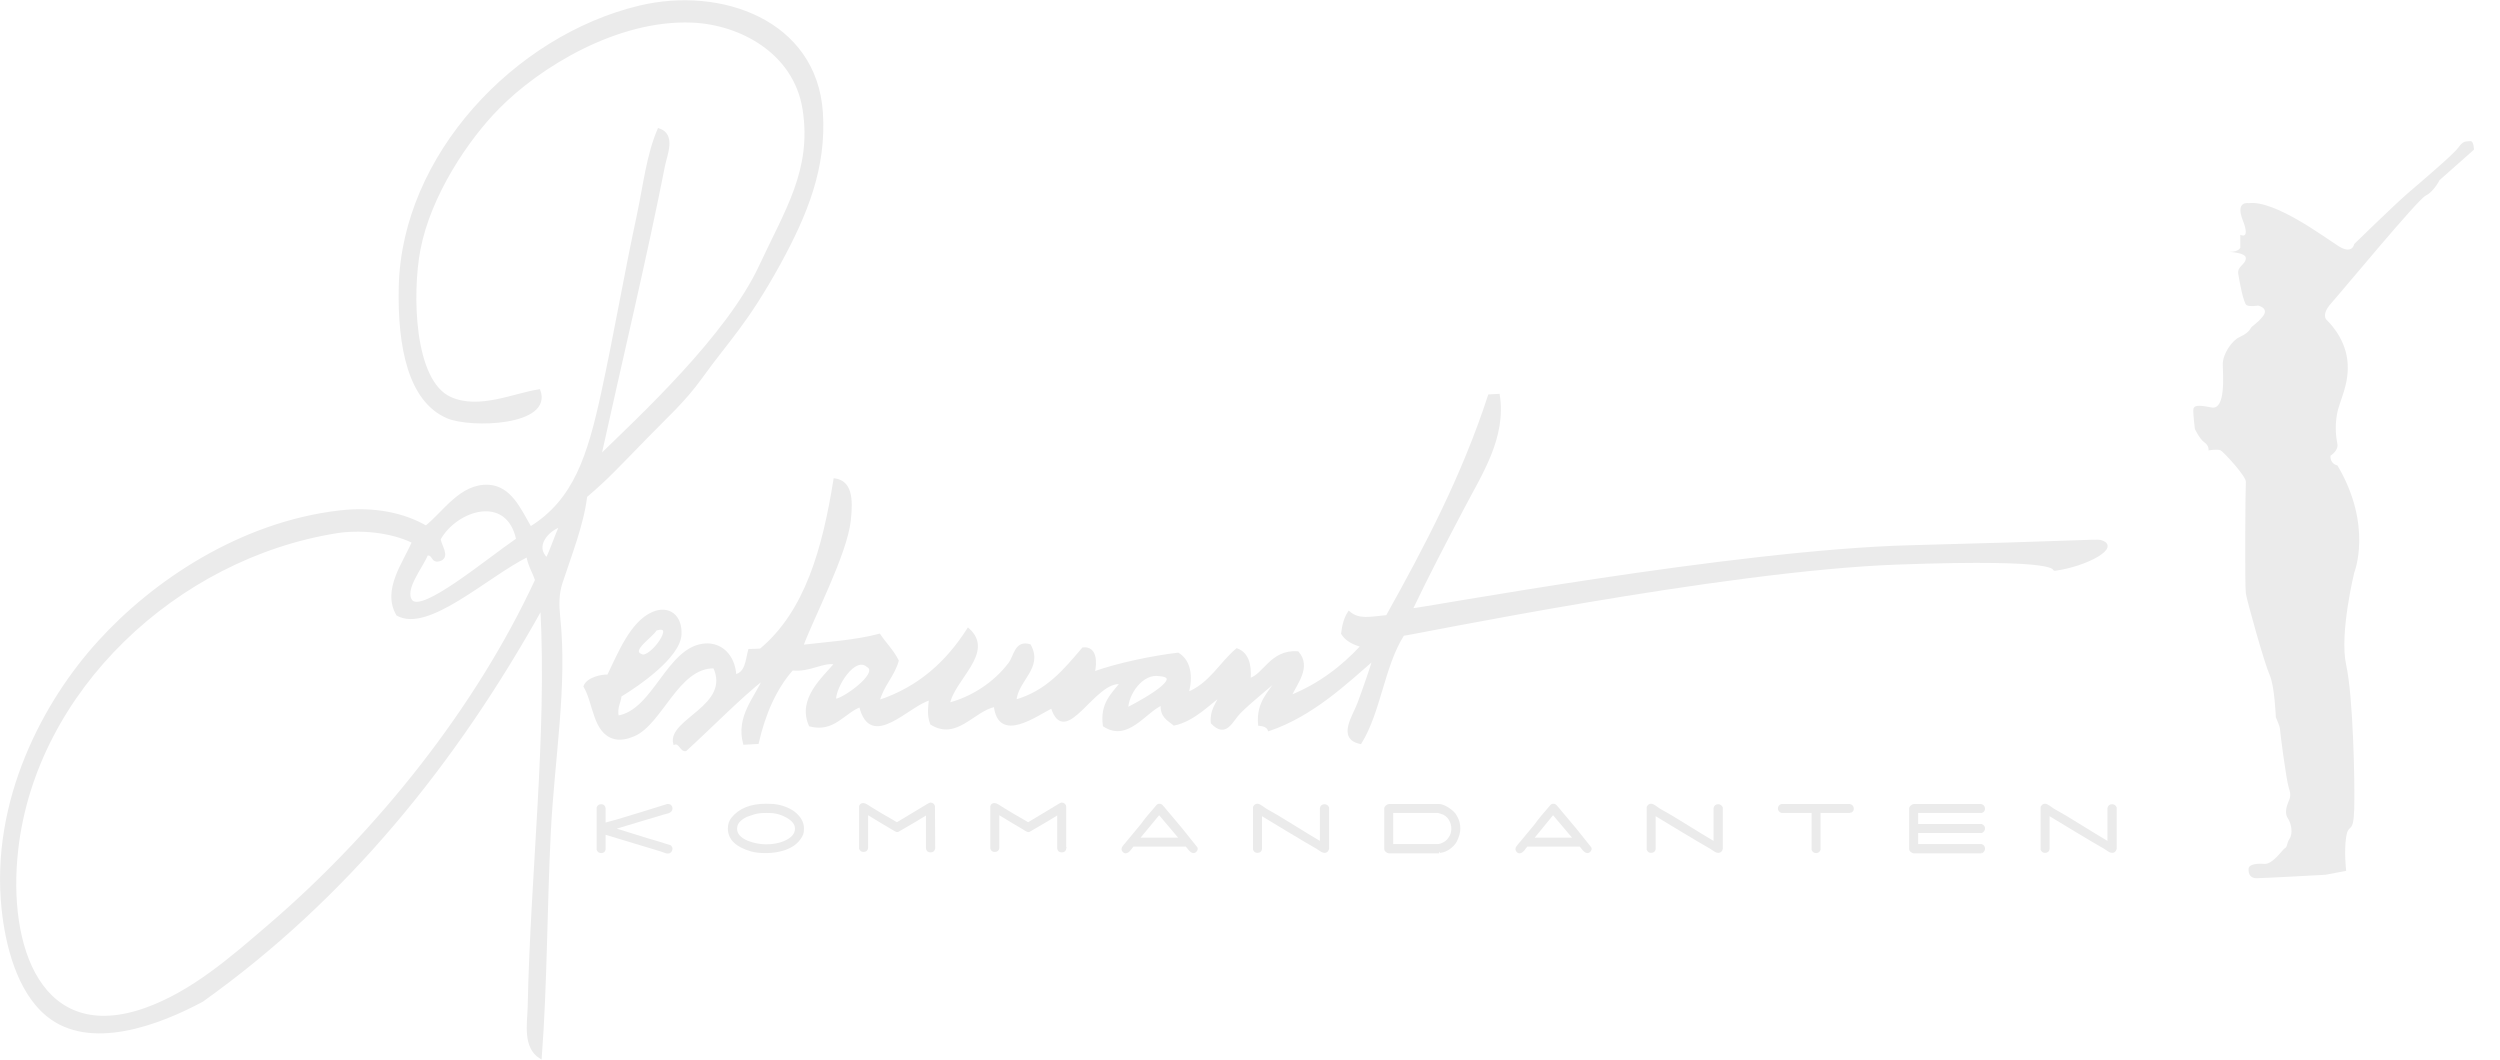
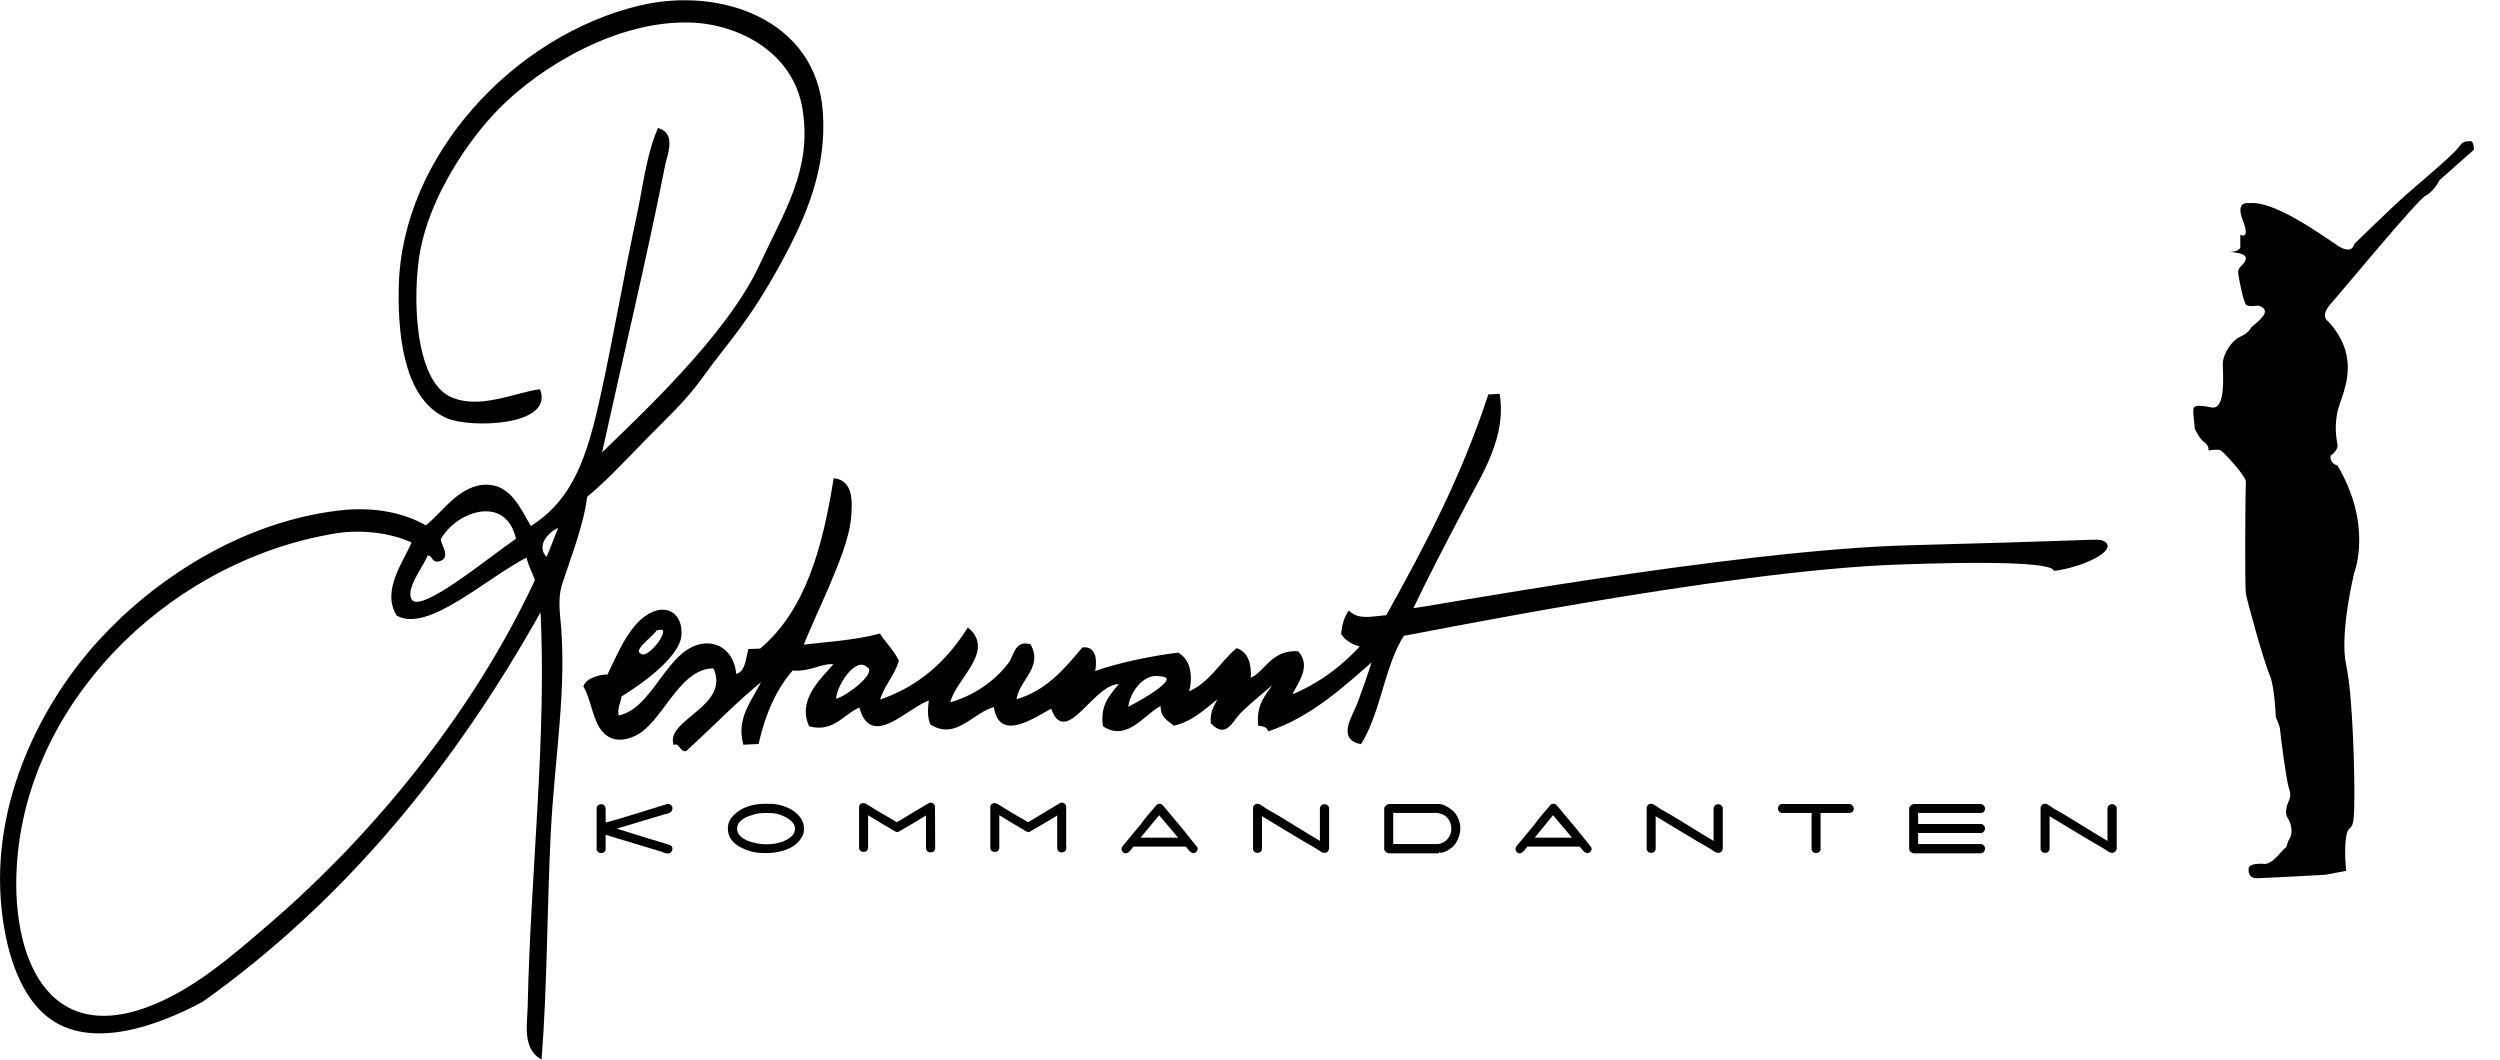
<svg xmlns="http://www.w3.org/2000/svg" version="1.1" id="Layer_1" x="0px" y="0px" viewBox="161 191.4 1084 459.5" style="enable-background:new 161 191.4 1084 459.5;" xml:space="preserve">
  <style type="text/css">
- 	.st0{fill:#EBEBEB;stroke:#EBEBEB;stroke-miterlimit:10;}
- 	.st1{fill:#EBEBEB;}
+ 	.st0{fill:#000000;stroke:#000000;stroke-miterlimit:10;}
+ 	.st1{fill:#000000;}
</style>
  <g>
    <path class="st0" d="M465.3,354.7c11.5-16,19.2-22.8,33.7-49.1c11.7-21.4,19.9-41.6,18.3-65.5c-2.7-39.6-43.7-54.2-78.9-45.8   c-54,12.9-102.7,64.6-104,121.4c-0.6,26.1,4.1,49.5,20.6,56.6c10,4.3,45.3,3.3,39.8-11.6c-10.8,1.6-26.1,8.9-38.5,3.3   c-16.4-7.3-17.1-45.5-13.5-64.4c4.5-23.6,20.9-48,34.3-61.5c17.5-17.8,51.3-38.7,83.9-37.4c20.7,0.8,44.6,13.2,48.5,38.1   c4.1,26.3-7.7,43.9-18.8,67.8c-14.2,30.7-52.6,66-69.5,82.5c8.7-39.6,19.9-86.4,27.7-126.1c0.9-4.5,4.8-13.2-2.3-15.5   c-4.8,11.1-6.2,24.2-9,37.4c-5.6,26-10,52-15.5,77.2c-5.9,27-11.9,46.2-31.1,58.1c-4.7-8.1-8.7-17.5-18.1-18.1   c-12.1-0.7-19.5,11.7-27.2,17.7c-9.5-5.5-22.3-8.3-37.3-6.6c-43.3,5-81.1,30.7-104.4,56.4c-23.6,25.8-46.8,68.9-41.8,116   c1.6,15.3,6.5,35.5,19.3,46c18.5,15.2,48.4,3.8,67.2-6.3c62.4-44.5,109.6-102.9,147.1-170.2c2.9,55.4-4.3,114.6-5.5,172.9   c-0.2,7.3-2.2,17.5,5.1,22c2.4-31.7,2.3-64.6,3.9-97.2c1.6-32.4,7.3-63.9,4.1-93.9c-0.5-5.1-0.6-9.9,1-14.8   c3.8-11.6,9.3-25.5,10.7-37.5c9.2-7.8,13.8-12.9,26.4-25.8C449.4,372.6,457.5,365.6,465.3,354.7 M352,434.1c3.6-1.6-0.2-6.2-0.4-9   c7.2-12.9,29.3-20.1,33.7,0.1c-13.9,9.6-41,32.3-45.9,26.8c-3.8-4.9,4.5-14.6,6.7-20.2C349.3,431.3,348,435.6,352,434.1    M277.6,592.8c-16.3,14-33.3,28.9-53.5,36.1c-45.4,16.1-60.5-26.9-55.7-69.1c7.8-69.1,69-126.6,138.6-137.7   c9.6-1.5,23-0.6,33.1,4.3c-3.7,8.9-13.1,20.8-6.8,31.5c13.2,7.5,38.6-16.6,56.4-25.5c0.7,4.1,2.6,7,3.8,10.5   C367.8,498.3,325.2,552,277.6,592.8 M398.1,433.7c-5.9-5.4,0.3-12.5,5.9-14.3C401.9,424,400.3,429.2,398.1,433.7" />
  </g>
  <g>
    <path class="st0" d="M773,455.7c7.1-14.9,14.9-29.8,22.7-44.6c7.4-14.2,18-30.1,15.1-48.4c-1.4,0.1-2.7,0.1-4.1,0.2   c-11.4,35-27.5,65.6-44.3,95.7c-7.4,0.7-12.2,2-16.5-1.7c-1.6,2.4-2.5,5.6-2.9,9.2c1.8,2.9,4.9,4.4,8.5,5.4   c-8.4,9.1-18.4,16.8-31.1,21.9c2.5-5.7,8.8-12.7,3.3-19.1c-11.6-0.9-14.7,10.2-20.9,11.6c0.5-6.9-1.2-11.3-5.5-12.9   c-7.3,6.2-11.6,15.1-21.4,19c1.9-6.8,1.2-13.9-4.1-17.1c-10.4,1.2-26.2,4.4-36.6,8.2c1-4.3,1.1-11.1-4.6-10.5   c-7.9,9.3-15.6,18.8-29.4,22.7c0.7-9.1,11.7-14.3,6.3-24.1c-6.1-1.8-6.4,4.7-8.7,7.8c-6.5,8.7-16.4,15-26.4,17.6   c1.8-10.6,19.7-22.4,8.4-32.4c-9,14.1-21,25.4-38.9,31.3c1.7-6.9,6.4-10.9,8.3-17.6c-2.1-4.3-5.4-7.4-7.9-11.2   c-10.5,2.8-23.5,3.6-33.5,4.8c4.5-12.3,19-39.8,20.6-54.4c1.1-9.8,0.4-16.8-6.5-17.8c-4.8,30-12.4,57.4-32.1,73.8   c-1.6,0.1-3.3,0.2-4.9,0.2c-1.2,4.4-1.2,9.9-6.1,11c-0.6-8.9-6.3-13.8-12.9-13.4c-16.4,1-22.1,28.8-38.1,31.3   c-0.8-4.1,0.9-6,1.2-9.1c7.9-4.8,25.5-16.9,26-26.6c0.4-8.2-5.2-12.2-11.9-9.3c-9.5,4-15,18.3-19.4,27.2c-2.8-0.2-9,1.2-10.2,4.6   c4.3,7.2,4,20.2,13.1,22.4c2.5,0.6,5.4,0,8.2-1.2c12.1-5.2,19-29.8,34.9-29.5c7.8,17-19.9,22.8-17.3,33.1c2.3-0.8,3,3.2,4.9,2.8   c11.1-10.1,23.6-23,34-31.1c-3.5,8.4-11.8,16.5-8.6,28.3c1.9-0.1,3.8-0.2,5.8-0.3c2.9-12.6,7.6-23.5,15-31.9   c7.7,0.9,13.5-3.8,18.8-2.5c-5.6,6.6-16.1,15.5-11.1,26.8c10.3,2.7,14.6-5.7,21.8-8.4c4.6,19.2,21-0.7,30.3-3   c-0.4,4-0.9,7,0.5,10.7c11,6.8,18.1-5.8,27.6-7.8c1.8,16,17.8,4,24.7,0.6c5.8,18.2,18.4-12.2,30-10.4c-3.8,4.9-8.7,8.9-7.4,18.4   c10.2,6.7,17.6-6,25.1-9.3c-0.5,5.4,2.8,6.7,5.3,8.8c8.6-1.8,15.5-9.4,20-12.4c-1.4,3.7-4.1,6.2-3.6,11.7c6.1,6.4,8.5-1,12.1-4.6   c5.2-5.2,13.5-11.6,16.6-14.7c-3.4,6.1-9.1,10-8.2,20.1c1.9,0.2,3.6,0.7,4.2,2.3c18.9-6.4,33.7-20.6,45.5-30.8   c-1.6,5.2-4.1,12.5-6.6,19.2c-2,5.5-9,15.2,0.8,17.2c8.4-13.6,9.9-33.4,18.5-46.9c2.7-0.1,138.4-28.2,214.4-30.9   c74.6-2.7,66.6,2.9,68.2,2.7c14-1.9,28.6-10.1,19.6-12.4c-1.6-0.4-11.5,0.5-81.8,2.3C913.1,430.2,775.6,455.9,773,455.7    M445.3,464.4c9.9-3.4-2.5,13.3-6.2,11.1C433.7,473.5,443.7,467.4,445.3,464.4 M523,494.8c0-6,8.6-19.6,14.2-14.6   C543.2,483.5,525,495.9,523,494.8 M649.7,498.7c0-6.1,6.3-16,14.2-14.6C676.8,485.1,649.7,498.7,649.7,498.7" />
  </g>
  <g>
    <path class="st0" d="M450.1,540.6c0.2-0.1,0.3-0.1,0.5-0.1c0.4,0,0.8,0.1,1.1,0.4c0.3,0.3,0.4,0.6,0.4,1c0,0.8-0.5,1.4-1.5,1.7   c-0.8,0.2-1.5,0.4-2.3,0.6c-4.8,1.4-12,3.6-21.6,6.5c4.7,1.4,9.6,3,14.8,4.6c2.2,0.6,5.5,1.6,9.9,3c0.2,0,0.3,0.2,0.5,0.5   s0.2,0.5,0.2,0.6c-0.1,1-0.6,1.6-1.5,1.6c-0.4,0-1-0.1-1.6-0.4c-0.5-0.2-0.9-0.3-1.4-0.5c-5.4-1.6-13.6-4.1-24.5-7.4v6.9   c-0.1,0.8-0.6,1.2-1.4,1.2c-0.7,0-1.2-0.3-1.5-1v-18.2c0.3-0.7,0.8-1,1.5-1c0.8,0,1.2,0.4,1.4,1.3v6.8c1-0.3,2.8-0.8,5.5-1.5   C436.1,544.9,443.3,542.8,450.1,540.6" />
  </g>
  <g>
    <path class="st0" d="M509.1,550.7c0,1-0.1,1.8-0.3,2.3c-0.2,0.6-0.6,1.3-1.2,2.1c-1.5,2.1-3.8,3.6-6.9,4.6   c-2.3,0.7-4.8,1.1-7.6,1.1c-2.5,0-4.6-0.2-6.3-0.7c-6.5-1.9-9.7-5-9.7-9.5c0-1.7,0.5-3.2,1.5-4.4c3.1-3.8,7.9-5.8,14.5-5.8   c1.4,0,2.5,0.1,3.3,0.1c3.5,0.4,6.4,1.5,8.8,3.2C507.8,545.8,509.1,548,509.1,550.7 M506.2,550.7c0-2.1-1.4-3.8-4.1-5.3   c-2-1.1-4-1.7-5.9-1.9c-1.3-0.1-2.3-0.1-3-0.1c-2.3,0-4.1,0.2-5.5,0.7c-0.7,0.2-1.8,0.6-3,1c-3.1,1.5-4.6,3.3-4.6,5.6   c0,2.4,1.6,4.3,4.9,5.7c2.6,1,5.3,1.6,8.2,1.6c3,0,5.6-0.5,7.8-1.4C504.4,555.2,506.2,553.2,506.2,550.7" />
  </g>
  <g>
    <path class="st0" d="M566,559.2c-0.1,0.8-0.6,1.3-1.5,1.3s-1.4-0.4-1.5-1.3v-15.1c-2.5,1.6-6.8,4.2-12.8,7.6   c-0.2,0.1-0.9-0.2-2.3-1.1c-2.4-1.4-6.1-3.6-11-6.6v15.1c-0.1,0.8-0.6,1.2-1.5,1.2c-0.7,0-1.1-0.3-1.4-1V541   c0.2-0.6,0.7-0.9,1.3-0.9c0.4,0,0.9,0.2,1.4,0.5c1.7,1.1,3.8,2.4,6.5,4c4.1,2.3,6.3,3.7,6.7,3.9c3-1.8,7.4-4.5,13.3-8   c0.2-0.1,0.5-0.3,0.9-0.5c0.1-0.1,0.3-0.1,0.4-0.1c0.4,0,0.7,0.1,1,0.4s0.4,0.6,0.4,0.8L566,559.2L566,559.2z" />
  </g>
  <g>
    <path class="st0" d="M622.9,559.2c-0.1,0.8-0.6,1.3-1.5,1.3c-0.9,0-1.4-0.4-1.5-1.3v-15.1c-2.6,1.6-6.8,4.2-12.8,7.6   c-0.2,0.1-1-0.2-2.3-1.1c-2.4-1.4-6.1-3.6-11-6.6v15.1c-0.1,0.8-0.6,1.2-1.5,1.2c-0.7,0-1.2-0.3-1.4-1V541c0.2-0.6,0.6-0.9,1.3-0.9   c0.4,0,0.9,0.2,1.4,0.5c1.7,1.1,3.8,2.4,6.5,4c4.1,2.3,6.3,3.7,6.7,3.9c3-1.8,7.4-4.5,13.3-8c0.2-0.1,0.5-0.3,0.9-0.5   c0.1-0.1,0.3-0.1,0.4-0.1c0.4,0,0.7,0.1,1,0.4c0.3,0.3,0.4,0.6,0.4,0.8v18.1H622.9z" />
  </g>
  <g>
    <path class="st0" d="M663,540.6c0.1-0.1,0.4-0.2,0.7-0.2c0.4,0,0.6,0.1,0.9,0.3c0.2,0.2,1.2,1.3,2.9,3.4c3.3,3.8,7.4,8.8,12.2,14.9   c0.2,0.3,0.2,0.7-0.1,1.1c-0.3,0.5-0.7,0.7-1.1,0.7c-0.5,0-1.1-0.4-1.7-1.1c-0.5-0.6-0.9-1.2-1.4-1.7h-23.2   c-0.5,0.6-0.9,1.2-1.4,1.8c-0.6,0.7-1.2,1.1-1.7,1.1c-0.4,0-0.8-0.2-1.1-0.7c-0.1-0.2-0.2-0.4-0.2-0.6c0-0.5,0.3-1,0.9-1.7   c0.4-0.4,0.8-0.9,1.2-1.4c1.8-2.2,4-4.8,6.3-7.6C657.4,547.1,659.7,544.4,663,540.6 M672.9,555.1l-9.3-11l-9.1,11H672.9z" />
  </g>
  <g>
    <path class="st0" d="M736.8,559.4c-0.3,0.9-0.7,1.3-1.4,1.3c-0.5,0-1.1-0.2-1.8-0.7c-0.5-0.3-1-0.7-1.5-1   c-3.2-1.8-7.2-4.2-12.2-7.2c-6.9-4.2-11-6.6-12.2-7.4v15.1c-0.1,0.8-0.6,1.2-1.5,1.2c-0.7,0-1.1-0.3-1.4-1v-18.3   c0.4-0.7,0.8-1,1.4-1c0.5,0,1.1,0.3,1.8,0.8c0.6,0.4,1.1,0.8,1.7,1.2c3.3,1.8,7.3,4.2,12.1,7.2c4,2.5,8,4.9,12,7.3v-15.1   c0.2-0.8,0.7-1.2,1.5-1.2c0.7,0,1.2,0.4,1.5,1L736.8,559.4L736.8,559.4z" />
  </g>
  <g>
    <path class="st0" d="M793.7,550.7c0,1.6-0.5,3.4-1.5,5.4c-0.6,1.1-1.5,2.1-2.9,3.1c-1,0.7-2.3,1.3-3.7,1.5   c-0.6,0.1-0.8,0.2-0.6,0.2h-21.9c-0.2,0-0.5-0.2-0.9-0.5s-0.5-0.6-0.5-0.9V542c0-0.3,0.2-0.7,0.6-1c0.4-0.3,0.7-0.5,1-0.5h21.5   c1.2,0,2.5,0.5,4.2,1.6c1.6,1.1,2.7,2.1,3.2,3.2c0.1,0.1,0.2,0.4,0.4,0.7C793.3,547.3,793.7,548.9,793.7,550.7 M790.8,550.7   c0-1.4-0.4-2.8-1.1-4c-0.9-1.5-2.2-2.5-3.8-2.9c-0.8-0.3-1.3-0.4-1.4-0.4h-19.9v14.5h19.9c0.2,0,0.7-0.1,1.4-0.3   c1.6-0.6,2.9-1.5,3.7-2.9C790.4,553.6,790.8,552.2,790.8,550.7" />
  </g>
  <g>
    <path class="st0" d="M833.8,540.6c0.1-0.1,0.4-0.2,0.7-0.2c0.4,0,0.7,0.1,0.9,0.3s1.2,1.3,2.9,3.4c3.3,3.8,7.4,8.8,12.2,14.9   c0.2,0.3,0.2,0.7-0.1,1.1c-0.3,0.5-0.7,0.7-1.1,0.7c-0.5,0-1.1-0.4-1.7-1.1c-0.5-0.6-0.9-1.2-1.4-1.7H823c-0.5,0.6-1,1.2-1.4,1.8   c-0.6,0.7-1.2,1.1-1.7,1.1c-0.4,0-0.8-0.2-1.1-0.7c-0.1-0.2-0.2-0.4-0.2-0.6c0-0.5,0.3-1,0.9-1.7c0.4-0.4,0.8-0.9,1.2-1.4   c1.8-2.2,4-4.8,6.3-7.6C828.2,547.1,830.5,544.4,833.8,540.6 M843.7,555.1l-9.3-11l-9,11H843.7z" />
  </g>
  <g>
    <path class="st0" d="M907.5,559.4c-0.2,0.9-0.7,1.3-1.4,1.3c-0.5,0-1.1-0.2-1.8-0.7c-0.5-0.3-1-0.7-1.5-1   c-3.2-1.8-7.2-4.2-12.2-7.2c-6.9-4.2-11-6.6-12.2-7.4v15.1c-0.1,0.8-0.6,1.2-1.5,1.2c-0.7,0-1.1-0.3-1.4-1v-18.3   c0.4-0.7,0.8-1,1.4-1c0.5,0,1.1,0.3,1.8,0.8c0.6,0.4,1.1,0.8,1.7,1.2c3.3,1.8,7.3,4.2,12.1,7.2c4,2.5,8,4.9,12,7.3v-15.1   c0.2-0.8,0.7-1.2,1.5-1.2c0.7,0,1.2,0.4,1.5,1L907.5,559.4L907.5,559.4z" />
  </g>
  <g>
    <path class="st0" d="M963.3,543.4h-13.4v16.4c-0.3,0.7-0.8,1-1.4,1c-0.7,0-1.2-0.3-1.5-1v-16.4h-13.5c-0.7-0.3-1.1-0.8-1.1-1.4   c0-0.8,0.4-1.3,1.2-1.5H963c0.8,0.2,1.3,0.7,1.3,1.5C964.4,542.6,964,543.1,963.3,543.4" />
  </g>
  <g>
    <path class="st0" d="M1020.2,560.9h-29.5c-0.2,0-0.5-0.2-0.9-0.5s-0.5-0.6-0.5-0.9V542c0-0.3,0.2-0.7,0.6-1c0.4-0.3,0.7-0.5,1-0.5   h29c0.8,0.2,1.3,0.7,1.3,1.5c0,0.7-0.3,1.2-1,1.4h-28v5.8h28c0.7,0.3,1,0.8,1,1.4c0,0.6-0.3,1.1-1,1.5h-28v5.8h28   c0.7,0.3,1,0.8,1,1.4C1021.2,560,1020.9,560.5,1020.2,560.9" />
  </g>
  <g>
    <path class="st0" d="M1078.3,559.4c-0.3,0.9-0.7,1.3-1.4,1.3c-0.5,0-1.1-0.2-1.8-0.7c-0.5-0.3-1-0.7-1.5-1   c-3.2-1.8-7.2-4.2-12.2-7.2c-6.9-4.2-11-6.6-12.2-7.4v15.1c-0.1,0.8-0.6,1.2-1.5,1.2c-0.7,0-1.1-0.3-1.4-1v-18.3   c0.4-0.7,0.8-1,1.4-1c0.5,0,1.1,0.3,1.8,0.8c0.6,0.4,1.1,0.8,1.7,1.2c3.3,1.8,7.3,4.2,12.1,7.2c4,2.5,8,4.9,12,7.3v-15.1   c0.2-0.8,0.7-1.2,1.5-1.2c0.7,0,1.2,0.4,1.5,1L1078.3,559.4L1078.3,559.4z" />
  </g>
  <path class="st1" d="M1143,566c0,0-6.7-0.7-7,2c-0.2,2.7,1,4.2,3.5,4.2s29.8-1.5,29.8-1.5l9-1.7c0,0-1-8.3,0-14.7  c1-6.5,3.2-0.5,3.5-12.4c0.3-11.9-0.5-48.7-3.5-62.2s3.5-40,3.5-40s8.2-20.4-7.3-46.5c0,0-3.2-0.5-3-4.2c0,0,3.5-2.2,3-5  c-0.5-2.8-1.2-7-0.2-12.9c1-6,5.7-13.2,4.5-23.6c-1.2-10.4-9-17.4-9-17.4s-2.5-2.2,2-7.2s37.5-45,41-46.7c3.5-1.7,6-6.7,6-6.7  l14.9-13.2c0,0,0-4-1.7-3.7c-1.7,0.3-2.7-0.5-5,2.7c-2.2,3.1-16.1,14.8-22.1,20c-6,5.2-23.1,21.9-23.1,21.9s-0.7,4.7-6.7,1  c-6-3.8-27.9-20.2-39.1-18.7c0,0-5.9-1.2-2.5,7.5c3.4,8.7-1.1,6.2-1.1,6.2v5.6c0,0-0.7,1.8-4.4,1.8s6.8-0.2,6.8,2.7  c0,2.8-3.8,3.5-3.3,6.8s2.3,12.8,3.6,13.6c1.3,0.8,5,0.2,5,0.2s4.8,1,2.2,4.5c-2.7,3.5-4.8,4.1-5.5,5.5c-0.7,1.3-2.2,2.5-5,3.8  c-2.8,1.3-7.1,7-7,11.8c0.1,4.8,1.3,19.6-4.8,18.6c-6-1.2-8-1.1-8,1.3c0,2.3,0.7,8,0.7,8s2,4.3,4.1,5.8c2.2,1.5,1.8,3.5,1.8,3.5  s4-0.7,5.3,0c1.3,0.7,11.1,11.3,10.9,13.6c-0.2,2.3-0.5,45.1,0,48.4c0.5,3.3,8.1,30.5,10.3,35.3c2.2,4.8,2.7,18.4,2.7,18.4  s1.8,4,1.8,5.1c0,1.2,2.7,21.9,3.8,25.4c1.2,3.5,0.5,4.6-0.2,6.3c-0.7,1.7-1.7,4.8-0.2,7s2.3,6.5,0.8,8.8s-0.8,3.5-2.2,4.3  C1150.5,560,1146.6,566,1143,566z" />
</svg>
